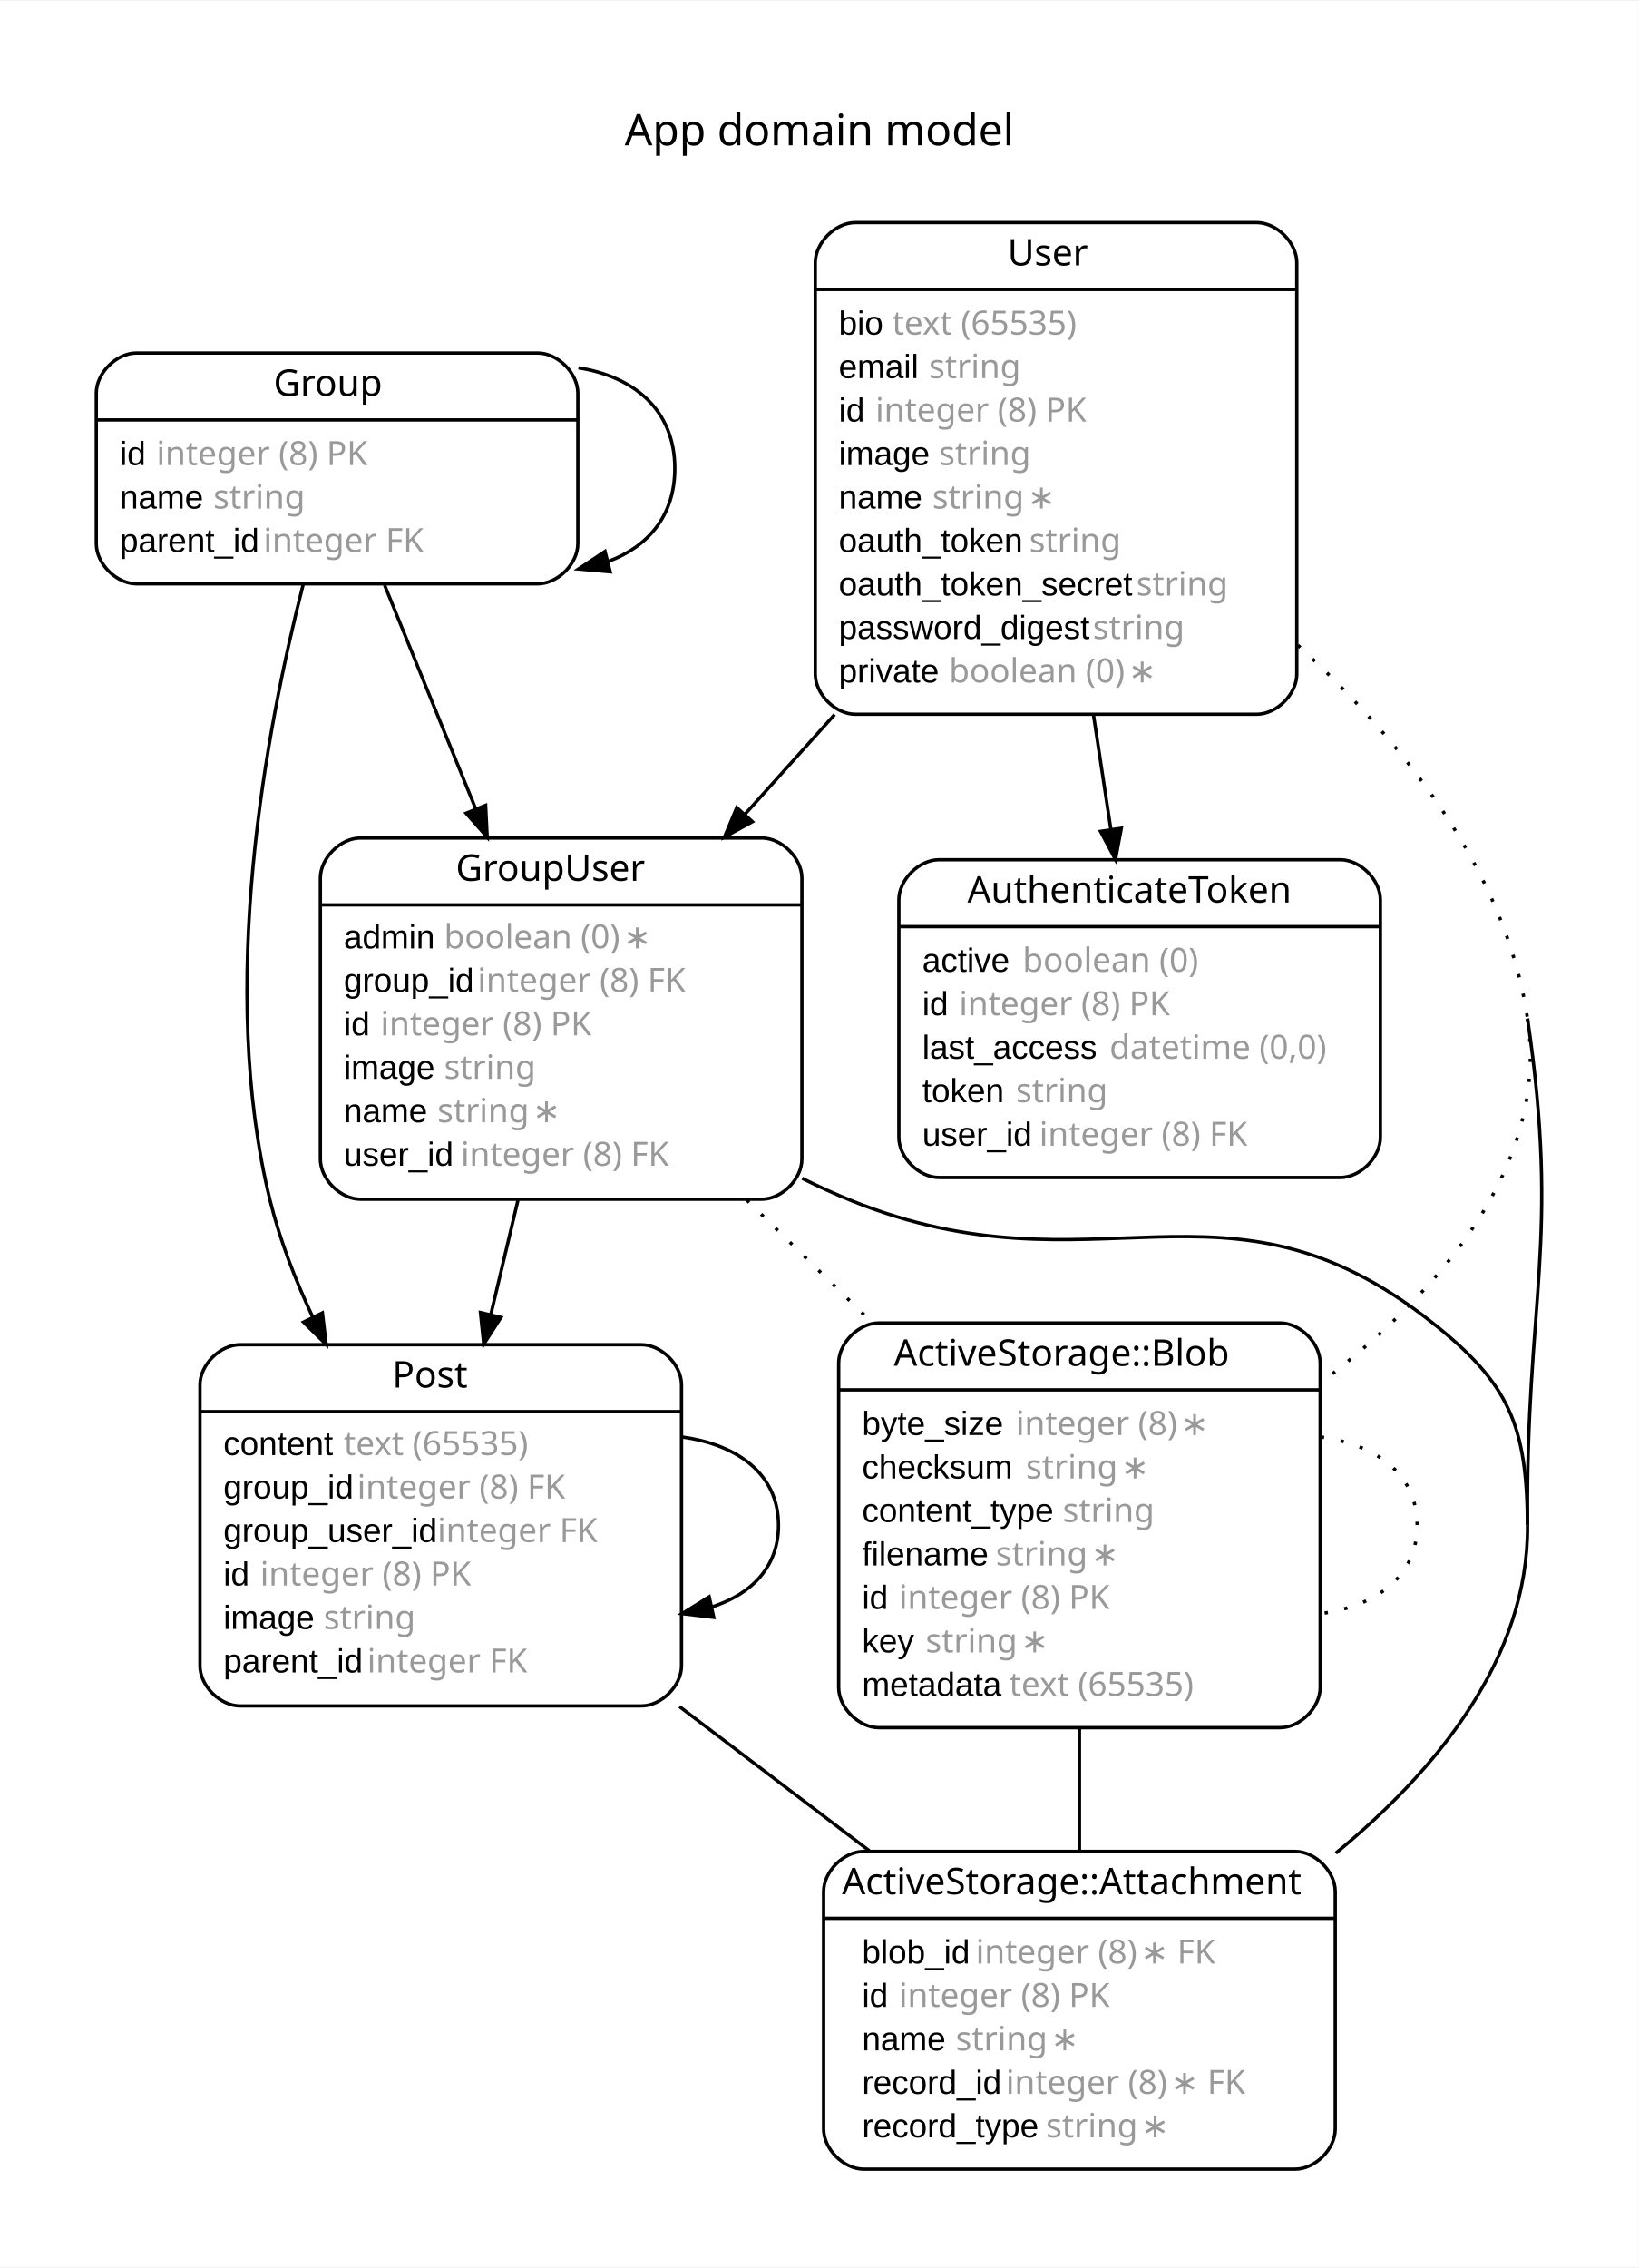
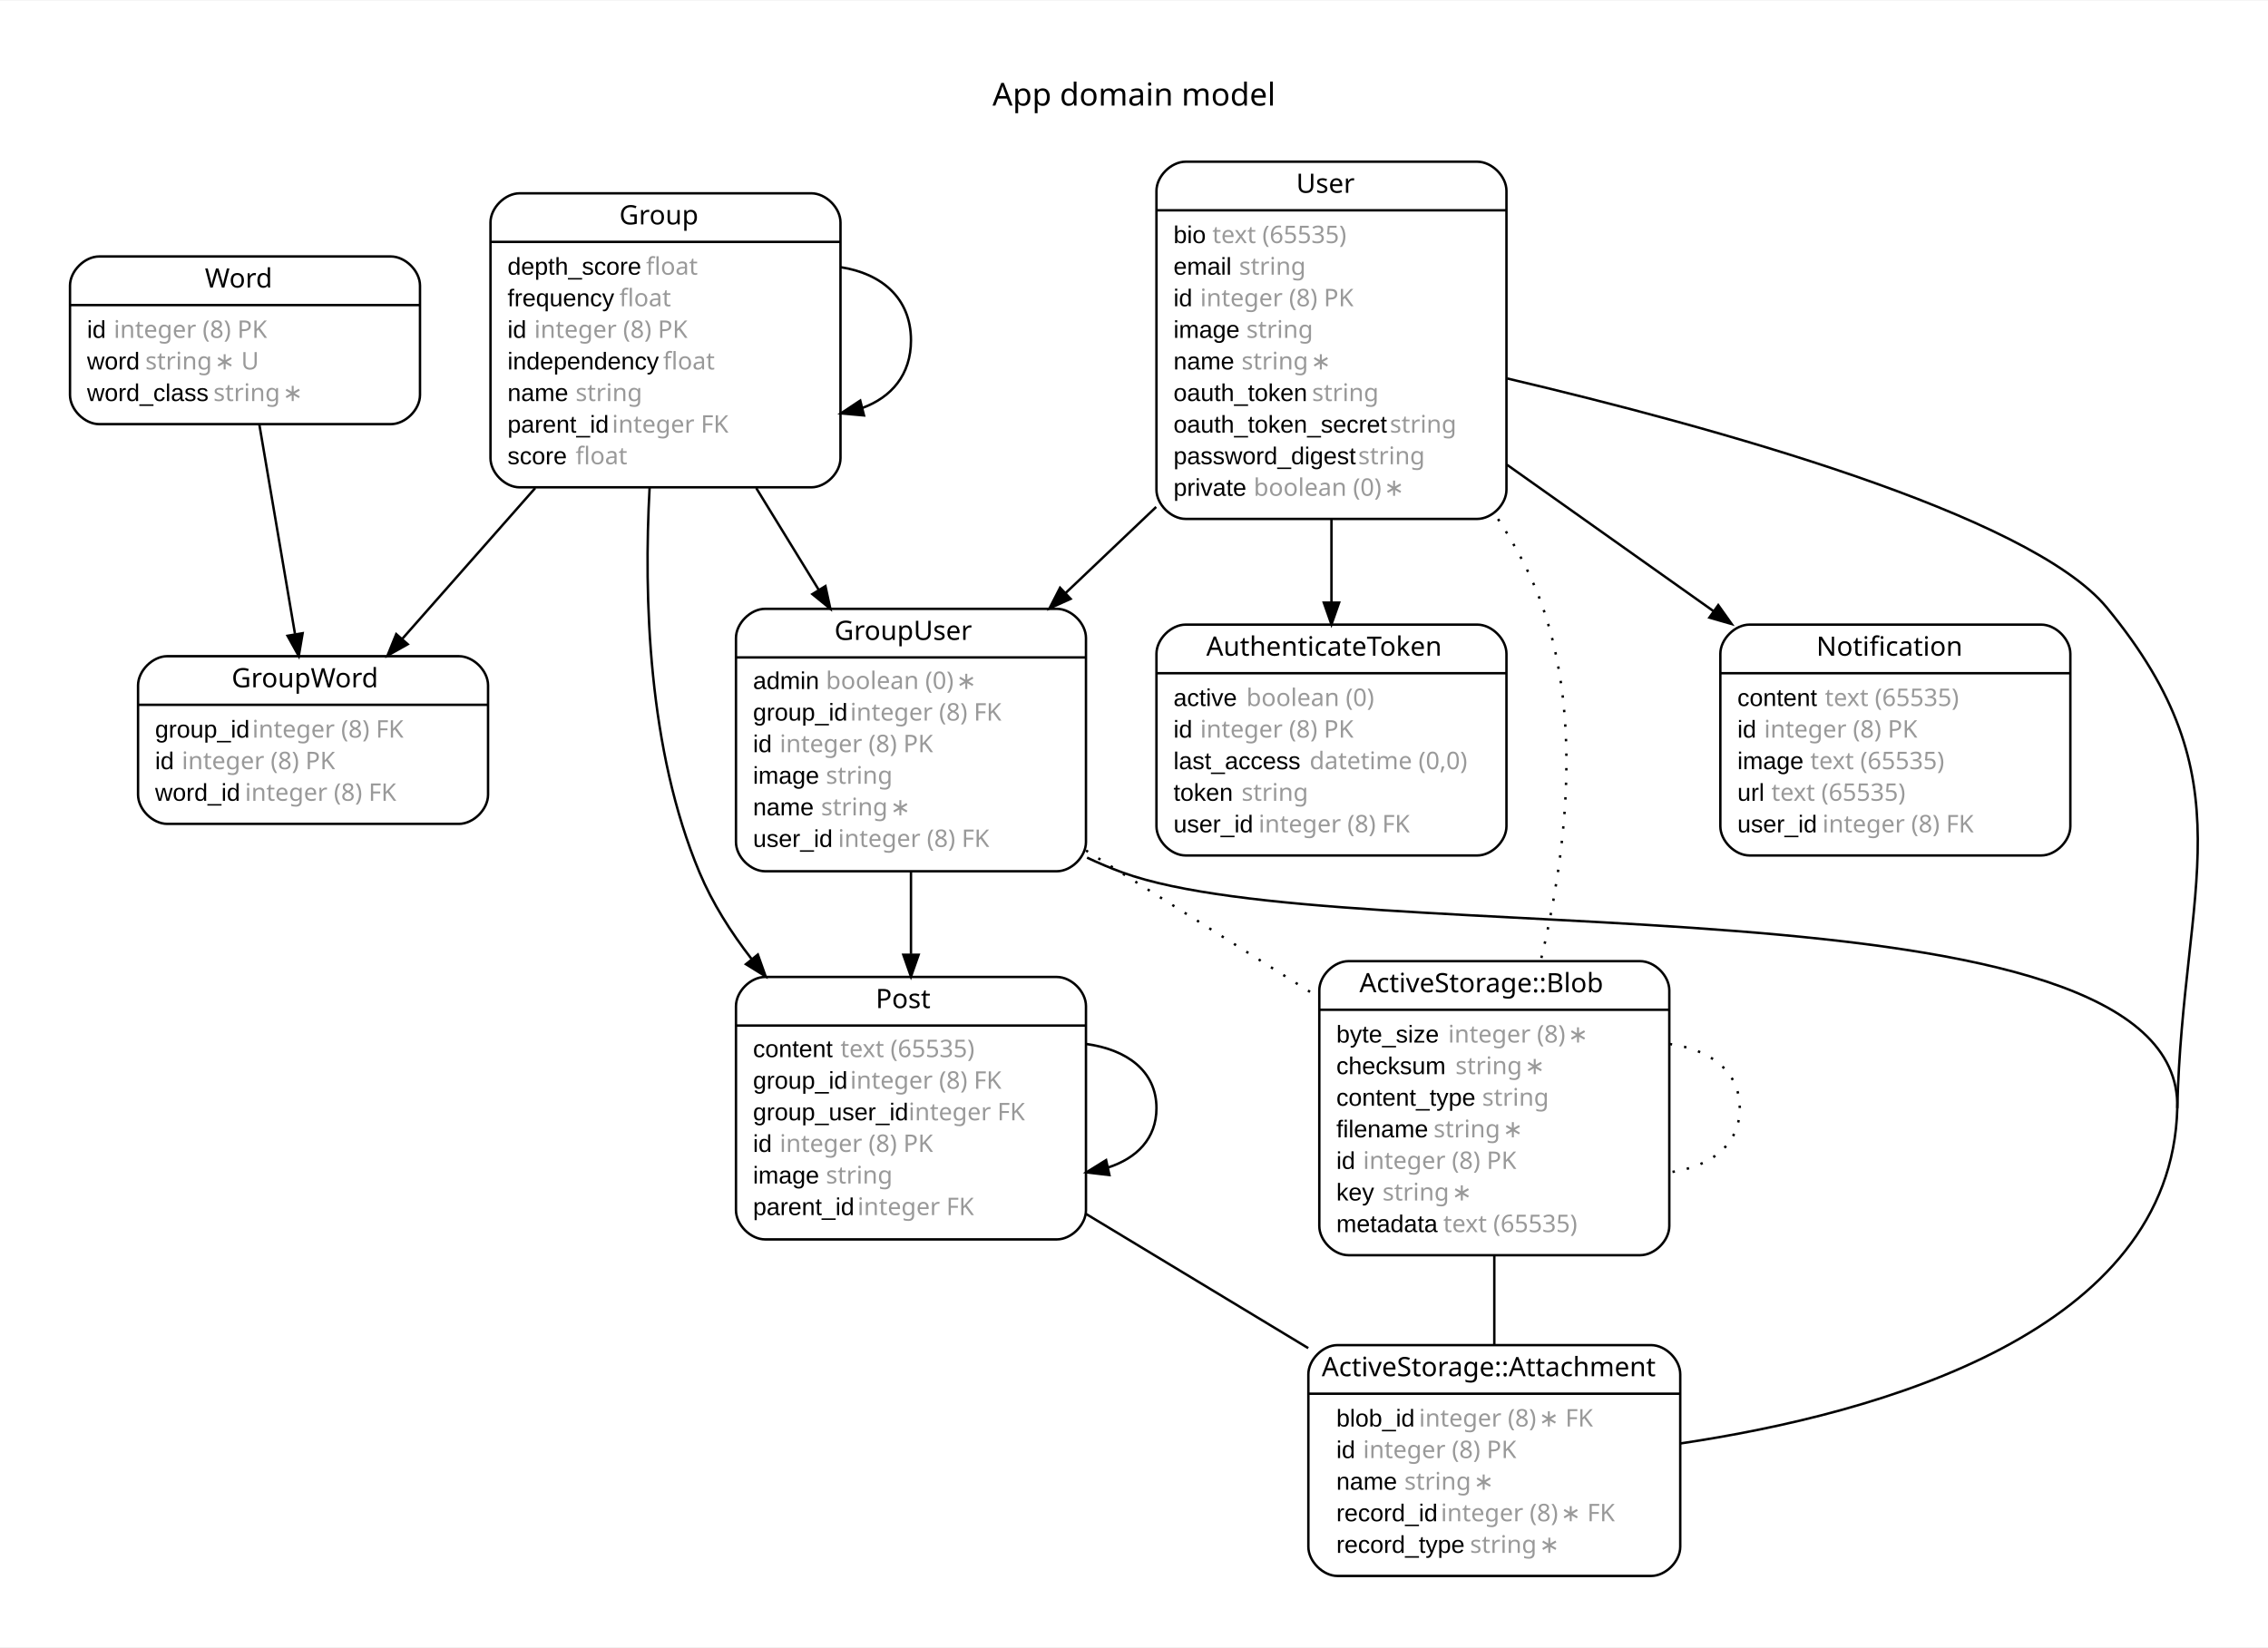
- <svg xmlns="http://www.w3.org/2000/svg" width="490pt" height="678pt" viewBox="0.00 0.00 490.08 677.60">
+ <svg xmlns="http://www.w3.org/2000/svg" width="933pt" height="678pt" viewBox="0.00 0.00 933.12 677.60">
  <g id="graph0" class="graph" transform="scale(1 1) rotate(0) translate(28.8 648.8)">
-     <polygon fill="#ffffff" stroke="transparent" points="-28.8,28.8 -28.8,-648.8 461.279,-648.8 461.279,28.8 -28.8,28.8" />
-     <text text-anchor="middle" x="216.24" y="-605.6" font-family="Arial Bold" font-size="13.00" fill="#000000">App domain model</text>
+     <polygon fill="#ffffff" stroke="transparent" points="-28.8,28.8 -28.8,-648.8 904.32,-648.8 904.32,28.8 -28.8,28.8" />
+     <text text-anchor="middle" x="437.76" y="-605.6" font-family="Arial Bold" font-size="13.00" fill="#000000">App domain model</text>
    <g id="node1" class="node">
-       <path fill="none" stroke="#000000" d="M229.5,-.5C229.5,-.5 358.5,-.5 358.5,-.5 364.5,-.5 370.5,-6.5 370.5,-12.5 370.5,-12.5 370.5,-83.5 370.5,-83.5 370.5,-89.5 364.5,-95.5 358.5,-95.5 358.5,-95.5 229.5,-95.5 229.5,-95.5 223.5,-95.5 217.5,-89.5 217.5,-83.5 217.5,-83.5 217.5,-12.5 217.5,-12.5 217.5,-6.5 223.5,-.5 229.5,-.5" />
-       <text text-anchor="start" x="223" y="-82.7" font-family="Arial Bold" font-size="11.00" fill="#000000">ActiveStorage::Attachment</text>
-       <polyline fill="none" stroke="#000000" points="217.5,-75.5 370.5,-75.5 " />
-       <text text-anchor="start" x="229" y="-62" font-family="Arial" font-size="10.00" fill="#000000">blob_id </text>
-       <text text-anchor="start" x="263" y="-62" font-family="Arial Italic" font-size="10.00" fill="#999999">integer (8) ∗ FK</text>
-       <text text-anchor="start" x="229" y="-49" font-family="Arial" font-size="10.00" fill="#000000">id </text>
-       <text text-anchor="start" x="240" y="-49" font-family="Arial Italic" font-size="10.00" fill="#999999">integer (8) PK</text>
-       <text text-anchor="start" x="229" y="-36" font-family="Arial" font-size="10.00" fill="#000000">name </text>
-       <text text-anchor="start" x="257" y="-36" font-family="Arial Italic" font-size="10.00" fill="#999999">string ∗</text>
-       <text text-anchor="start" x="229" y="-23" font-family="Arial" font-size="10.00" fill="#000000">record_id </text>
-       <text text-anchor="start" x="272" y="-23" font-family="Arial Italic" font-size="10.00" fill="#999999">integer (8) ∗ FK</text>
-       <text text-anchor="start" x="229" y="-10" font-family="Arial" font-size="10.00" fill="#000000">record_type </text>
-       <text text-anchor="start" x="284" y="-10" font-family="Arial Italic" font-size="10.00" fill="#999999">string ∗</text>
+       <path fill="none" stroke="#000000" d="M521.5,-.5C521.5,-.5 650.5,-.5 650.5,-.5 656.5,-.5 662.5,-6.5 662.5,-12.5 662.5,-12.5 662.5,-83.5 662.5,-83.5 662.5,-89.5 656.5,-95.5 650.5,-95.5 650.5,-95.5 521.5,-95.5 521.5,-95.5 515.5,-95.5 509.5,-89.5 509.5,-83.5 509.5,-83.5 509.5,-12.5 509.5,-12.5 509.5,-6.5 515.5,-.5 521.5,-.5" />
+       <text text-anchor="start" x="515" y="-82.7" font-family="Arial Bold" font-size="11.00" fill="#000000">ActiveStorage::Attachment</text>
+       <polyline fill="none" stroke="#000000" points="509.5,-75.5 662.5,-75.5 " />
+       <text text-anchor="start" x="521" y="-62" font-family="Arial" font-size="10.00" fill="#000000">blob_id </text>
+       <text text-anchor="start" x="555" y="-62" font-family="Arial Italic" font-size="10.00" fill="#999999">integer (8) ∗ FK</text>
+       <text text-anchor="start" x="521" y="-49" font-family="Arial" font-size="10.00" fill="#000000">id </text>
+       <text text-anchor="start" x="532" y="-49" font-family="Arial Italic" font-size="10.00" fill="#999999">integer (8) PK</text>
+       <text text-anchor="start" x="521" y="-36" font-family="Arial" font-size="10.00" fill="#000000">name </text>
+       <text text-anchor="start" x="549" y="-36" font-family="Arial Italic" font-size="10.00" fill="#999999">string ∗</text>
+       <text text-anchor="start" x="521" y="-23" font-family="Arial" font-size="10.00" fill="#000000">record_id </text>
+       <text text-anchor="start" x="564" y="-23" font-family="Arial Italic" font-size="10.00" fill="#999999">integer (8) ∗ FK</text>
+       <text text-anchor="start" x="521" y="-10" font-family="Arial" font-size="10.00" fill="#000000">record_type </text>
+       <text text-anchor="start" x="576" y="-10" font-family="Arial Italic" font-size="10.00" fill="#999999">string ∗</text>
    </g>
    <g id="node2" class="node">
-       <path fill="none" stroke="#000000" d="M234,-132.5C234,-132.5 354,-132.5 354,-132.5 360,-132.5 366,-138.5 366,-144.5 366,-144.5 366,-241.5 366,-241.5 366,-247.5 360,-253.5 354,-253.5 354,-253.5 234,-253.5 234,-253.5 228,-253.5 222,-247.5 222,-241.5 222,-241.5 222,-144.5 222,-144.5 222,-138.5 228,-132.5 234,-132.5" />
-       <text text-anchor="start" x="238.5" y="-240.7" font-family="Arial Bold" font-size="11.00" fill="#000000">ActiveStorage::Blob</text>
-       <polyline fill="none" stroke="#000000" points="222,-233.5 366,-233.5 " />
-       <text text-anchor="start" x="229" y="-220" font-family="Arial" font-size="10.00" fill="#000000">byte_size </text>
-       <text text-anchor="start" x="275" y="-220" font-family="Arial Italic" font-size="10.00" fill="#999999">integer (8) ∗</text>
-       <text text-anchor="start" x="229" y="-207" font-family="Arial" font-size="10.00" fill="#000000">checksum </text>
-       <text text-anchor="start" x="278" y="-207" font-family="Arial Italic" font-size="10.00" fill="#999999">string ∗</text>
-       <text text-anchor="start" x="229" y="-194" font-family="Arial" font-size="10.00" fill="#000000">content_type </text>
-       <text text-anchor="start" x="289" y="-194" font-family="Arial Italic" font-size="10.00" fill="#999999">string</text>
-       <text text-anchor="start" x="229" y="-181" font-family="Arial" font-size="10.00" fill="#000000">filename </text>
-       <text text-anchor="start" x="269" y="-181" font-family="Arial Italic" font-size="10.00" fill="#999999">string ∗</text>
-       <text text-anchor="start" x="229" y="-168" font-family="Arial" font-size="10.00" fill="#000000">id </text>
-       <text text-anchor="start" x="240" y="-168" font-family="Arial Italic" font-size="10.00" fill="#999999">integer (8) PK</text>
-       <text text-anchor="start" x="229" y="-155" font-family="Arial" font-size="10.00" fill="#000000">key </text>
-       <text text-anchor="start" x="248" y="-155" font-family="Arial Italic" font-size="10.00" fill="#999999">string ∗</text>
-       <text text-anchor="start" x="229" y="-142" font-family="Arial" font-size="10.00" fill="#000000">metadata </text>
-       <text text-anchor="start" x="273" y="-142" font-family="Arial Italic" font-size="10.00" fill="#999999">text (65535)</text>
+       <path fill="none" stroke="#000000" d="M526,-132.5C526,-132.5 646,-132.5 646,-132.5 652,-132.5 658,-138.5 658,-144.5 658,-144.5 658,-241.5 658,-241.5 658,-247.5 652,-253.5 646,-253.5 646,-253.5 526,-253.5 526,-253.5 520,-253.5 514,-247.5 514,-241.5 514,-241.5 514,-144.5 514,-144.5 514,-138.5 520,-132.5 526,-132.5" />
+       <text text-anchor="start" x="530.5" y="-240.7" font-family="Arial Bold" font-size="11.00" fill="#000000">ActiveStorage::Blob</text>
+       <polyline fill="none" stroke="#000000" points="514,-233.5 658,-233.5 " />
+       <text text-anchor="start" x="521" y="-220" font-family="Arial" font-size="10.00" fill="#000000">byte_size </text>
+       <text text-anchor="start" x="567" y="-220" font-family="Arial Italic" font-size="10.00" fill="#999999">integer (8) ∗</text>
+       <text text-anchor="start" x="521" y="-207" font-family="Arial" font-size="10.00" fill="#000000">checksum </text>
+       <text text-anchor="start" x="570" y="-207" font-family="Arial Italic" font-size="10.00" fill="#999999">string ∗</text>
+       <text text-anchor="start" x="521" y="-194" font-family="Arial" font-size="10.00" fill="#000000">content_type </text>
+       <text text-anchor="start" x="581" y="-194" font-family="Arial Italic" font-size="10.00" fill="#999999">string</text>
+       <text text-anchor="start" x="521" y="-181" font-family="Arial" font-size="10.00" fill="#000000">filename </text>
+       <text text-anchor="start" x="561" y="-181" font-family="Arial Italic" font-size="10.00" fill="#999999">string ∗</text>
+       <text text-anchor="start" x="521" y="-168" font-family="Arial" font-size="10.00" fill="#000000">id </text>
+       <text text-anchor="start" x="532" y="-168" font-family="Arial Italic" font-size="10.00" fill="#999999">integer (8) PK</text>
+       <text text-anchor="start" x="521" y="-155" font-family="Arial" font-size="10.00" fill="#000000">key </text>
+       <text text-anchor="start" x="540" y="-155" font-family="Arial Italic" font-size="10.00" fill="#999999">string ∗</text>
+       <text text-anchor="start" x="521" y="-142" font-family="Arial" font-size="10.00" fill="#000000">metadata </text>
+       <text text-anchor="start" x="565" y="-142" font-family="Arial Italic" font-size="10.00" fill="#999999">text (65535)</text>
    </g>
    <g id="edge3" class="edge">
-       <path fill="none" stroke="#000000" d="M294,-132.347C294,-120.085 294,-107.359 294,-95.623" />
-     </g>
-     <g id="edge16" class="edge">
-       <path fill="none" stroke="#000000" stroke-dasharray="1,5" d="M366.176,-219.405C382.793,-217.13 395,-208.328 395,-193 395,-177.672 382.793,-168.87 366.176,-166.595" />
+       <path fill="none" stroke="#000000" d="M586,-132.347C586,-120.085 586,-107.359 586,-95.623" />
+     </g>
+     <g id="edge20" class="edge">
+       <path fill="none" stroke="#000000" stroke-dasharray="1,5" d="M658.176,-219.405C674.793,-217.13 687,-208.328 687,-193 687,-177.672 674.793,-168.87 658.176,-166.595" />
    </g>
    <g id="node3" class="node">
-       <path fill="none" stroke="#000000" d="M252,-297C252,-297 372,-297 372,-297 378,-297 384,-303 384,-309 384,-309 384,-380 384,-380 384,-386 378,-392 372,-392 372,-392 252,-392 252,-392 246,-392 240,-386 240,-380 240,-380 240,-309 240,-309 240,-303 246,-297 252,-297" />
-       <text text-anchor="start" x="260.5" y="-379.2" font-family="Arial Bold" font-size="11.00" fill="#000000">AuthenticateToken</text>
-       <polyline fill="none" stroke="#000000" points="240,-372 384,-372 " />
-       <text text-anchor="start" x="247" y="-358.5" font-family="Arial" font-size="10.00" fill="#000000">active </text>
-       <text text-anchor="start" x="277" y="-358.5" font-family="Arial Italic" font-size="10.00" fill="#999999">boolean (0)</text>
-       <text text-anchor="start" x="247" y="-345.5" font-family="Arial" font-size="10.00" fill="#000000">id </text>
-       <text text-anchor="start" x="258" y="-345.5" font-family="Arial Italic" font-size="10.00" fill="#999999">integer (8) PK</text>
-       <text text-anchor="start" x="247" y="-332.5" font-family="Arial" font-size="10.00" fill="#000000">last_access </text>
-       <text text-anchor="start" x="303" y="-332.5" font-family="Arial Italic" font-size="10.00" fill="#999999">datetime (0,0)</text>
-       <text text-anchor="start" x="247" y="-319.5" font-family="Arial" font-size="10.00" fill="#000000">token </text>
-       <text text-anchor="start" x="275" y="-319.5" font-family="Arial Italic" font-size="10.00" fill="#999999">string</text>
-       <text text-anchor="start" x="247" y="-306.5" font-family="Arial" font-size="10.00" fill="#000000">user_id </text>
-       <text text-anchor="start" x="282" y="-306.5" font-family="Arial Italic" font-size="10.00" fill="#999999">integer (8) FK</text>
+       <path fill="none" stroke="#000000" d="M459,-297C459,-297 579,-297 579,-297 585,-297 591,-303 591,-309 591,-309 591,-380 591,-380 591,-386 585,-392 579,-392 579,-392 459,-392 459,-392 453,-392 447,-386 447,-380 447,-380 447,-309 447,-309 447,-303 453,-297 459,-297" />
+       <text text-anchor="start" x="467.5" y="-379.2" font-family="Arial Bold" font-size="11.00" fill="#000000">AuthenticateToken</text>
+       <polyline fill="none" stroke="#000000" points="447,-372 591,-372 " />
+       <text text-anchor="start" x="454" y="-358.5" font-family="Arial" font-size="10.00" fill="#000000">active </text>
+       <text text-anchor="start" x="484" y="-358.5" font-family="Arial Italic" font-size="10.00" fill="#999999">boolean (0)</text>
+       <text text-anchor="start" x="454" y="-345.5" font-family="Arial" font-size="10.00" fill="#000000">id </text>
+       <text text-anchor="start" x="465" y="-345.5" font-family="Arial Italic" font-size="10.00" fill="#999999">integer (8) PK</text>
+       <text text-anchor="start" x="454" y="-332.5" font-family="Arial" font-size="10.00" fill="#000000">last_access </text>
+       <text text-anchor="start" x="510" y="-332.5" font-family="Arial Italic" font-size="10.00" fill="#999999">datetime (0,0)</text>
+       <text text-anchor="start" x="454" y="-319.5" font-family="Arial" font-size="10.00" fill="#000000">token </text>
+       <text text-anchor="start" x="482" y="-319.5" font-family="Arial Italic" font-size="10.00" fill="#999999">string</text>
+       <text text-anchor="start" x="454" y="-306.5" font-family="Arial" font-size="10.00" fill="#000000">user_id </text>
+       <text text-anchor="start" x="489" y="-306.5" font-family="Arial Italic" font-size="10.00" fill="#999999">integer (8) FK</text>
    </g>
    <g id="node4" class="node">
+       <path fill="none" stroke="#000000" d="M185,-448.5C185,-448.5 305,-448.5 305,-448.5 311,-448.5 317,-454.5 317,-460.5 317,-460.5 317,-557.5 317,-557.5 317,-563.5 311,-569.5 305,-569.5 305,-569.5 185,-569.5 185,-569.5 179,-569.5 173,-563.5 173,-557.5 173,-557.5 173,-460.5 173,-460.5 173,-454.5 179,-448.5 185,-448.5" />
+       <text text-anchor="start" x="226" y="-556.7" font-family="Arial Bold" font-size="11.00" fill="#000000">Group</text>
+       <polyline fill="none" stroke="#000000" points="173,-549.5 317,-549.5 " />
+       <text text-anchor="start" x="180" y="-536" font-family="Arial" font-size="10.00" fill="#000000">depth_score </text>
+       <text text-anchor="start" x="237" y="-536" font-family="Arial Italic" font-size="10.00" fill="#999999">float</text>
+       <text text-anchor="start" x="180" y="-523" font-family="Arial" font-size="10.00" fill="#000000">frequency </text>
+       <text text-anchor="start" x="226" y="-523" font-family="Arial Italic" font-size="10.00" fill="#999999">float</text>
+       <text text-anchor="start" x="180" y="-510" font-family="Arial" font-size="10.00" fill="#000000">id </text>
+       <text text-anchor="start" x="191" y="-510" font-family="Arial Italic" font-size="10.00" fill="#999999">integer (8) PK</text>
+       <text text-anchor="start" x="180" y="-497" font-family="Arial" font-size="10.00" fill="#000000">independency </text>
+       <text text-anchor="start" x="244" y="-497" font-family="Arial Italic" font-size="10.00" fill="#999999">float</text>
+       <text text-anchor="start" x="180" y="-484" font-family="Arial" font-size="10.00" fill="#000000">name </text>
+       <text text-anchor="start" x="208" y="-484" font-family="Arial Italic" font-size="10.00" fill="#999999">string</text>
+       <text text-anchor="start" x="180" y="-471" font-family="Arial" font-size="10.00" fill="#000000">parent_id </text>
+       <text text-anchor="start" x="223" y="-471" font-family="Arial Italic" font-size="10.00" fill="#999999">integer FK</text>
+       <text text-anchor="start" x="180" y="-458" font-family="Arial" font-size="10.00" fill="#000000">score </text>
+       <text text-anchor="start" x="208" y="-458" font-family="Arial Italic" font-size="10.00" fill="#999999">float</text>
+     </g>
+     <g id="edge9" class="edge">
+       <path fill="none" stroke="#000000" d="M317.176,-539.072C333.793,-536.481 346,-526.457 346,-509 346,-494.816 337.942,-485.539 326.006,-481.169" />
+       <polygon fill="#000000" stroke="#000000" points="326.674,-478.089 317.176,-478.928 325.124,-484.195 326.674,-478.089" />
+     </g>
+     <g id="node5" class="node">
+       <path fill="none" stroke="#000000" d="M286,-290.5C286,-290.5 406,-290.5 406,-290.5 412,-290.5 418,-296.5 418,-302.5 418,-302.5 418,-386.5 418,-386.5 418,-392.5 412,-398.5 406,-398.5 406,-398.5 286,-398.5 286,-398.5 280,-398.5 274,-392.5 274,-386.5 274,-386.5 274,-302.5 274,-302.5 274,-296.5 280,-290.5 286,-290.5" />
+       <text text-anchor="start" x="314.5" y="-385.7" font-family="Arial Bold" font-size="11.00" fill="#000000">GroupUser</text>
+       <polyline fill="none" stroke="#000000" points="274,-378.5 418,-378.5 " />
+       <text text-anchor="start" x="281" y="-365.5" font-family="Arial" font-size="10.00" fill="#000000">admin </text>
+       <text text-anchor="start" x="311" y="-365.5" font-family="Arial Italic" font-size="10.00" fill="#999999">boolean (0) ∗</text>
+       <text text-anchor="start" x="281" y="-352.5" font-family="Arial" font-size="10.00" fill="#000000">group_id </text>
+       <text text-anchor="start" x="321" y="-352.5" font-family="Arial Italic" font-size="10.00" fill="#999999">integer (8) FK</text>
+       <text text-anchor="start" x="281" y="-339.5" font-family="Arial" font-size="10.00" fill="#000000">id </text>
+       <text text-anchor="start" x="292" y="-339.5" font-family="Arial Italic" font-size="10.00" fill="#999999">integer (8) PK</text>
+       <text text-anchor="start" x="281" y="-326.5" font-family="Arial" font-size="10.00" fill="#000000">image </text>
+       <text text-anchor="start" x="311" y="-326.5" font-family="Arial Italic" font-size="10.00" fill="#999999">string</text>
+       <text text-anchor="start" x="281" y="-313.5" font-family="Arial" font-size="10.00" fill="#000000">name </text>
+       <text text-anchor="start" x="309" y="-313.5" font-family="Arial Italic" font-size="10.00" fill="#999999">string ∗</text>
+       <text text-anchor="start" x="281" y="-300.5" font-family="Arial" font-size="10.00" fill="#000000">user_id </text>
+       <text text-anchor="start" x="316" y="-300.5" font-family="Arial Italic" font-size="10.00" fill="#999999">integer (8) FK</text>
+     </g>
+     <g id="edge1" class="edge">
+       <path fill="none" stroke="#000000" d="M282.322,-448.214C290.683,-434.595 299.563,-420.133 307.953,-406.467" />
+       <polygon fill="#000000" stroke="#000000" points="310.805,-407.843 312.829,-398.525 305.436,-404.547 310.805,-407.843" />
+     </g>
+     <g id="node6" class="node">
+       <path fill="none" stroke="#000000" d="M40,-310C40,-310 160,-310 160,-310 166,-310 172,-316 172,-322 172,-322 172,-367 172,-367 172,-373 166,-379 160,-379 160,-379 40,-379 40,-379 34,-379 28,-373 28,-367 28,-367 28,-322 28,-322 28,-316 34,-310 40,-310" />
+       <text text-anchor="start" x="66.5" y="-366.2" font-family="Arial Bold" font-size="11.00" fill="#000000">GroupWord</text>
+       <polyline fill="none" stroke="#000000" points="28,-359 172,-359 " />
+       <text text-anchor="start" x="35" y="-345.5" font-family="Arial" font-size="10.00" fill="#000000">group_id </text>
+       <text text-anchor="start" x="75" y="-345.5" font-family="Arial Italic" font-size="10.00" fill="#999999">integer (8) FK</text>
+       <text text-anchor="start" x="35" y="-332.5" font-family="Arial" font-size="10.00" fill="#000000">id </text>
+       <text text-anchor="start" x="46" y="-332.5" font-family="Arial Italic" font-size="10.00" fill="#999999">integer (8) PK</text>
+       <text text-anchor="start" x="35" y="-319.5" font-family="Arial" font-size="10.00" fill="#000000">word_id </text>
+       <text text-anchor="start" x="72" y="-319.5" font-family="Arial Italic" font-size="10.00" fill="#999999">integer (8) FK</text>
+     </g>
+     <g id="edge11" class="edge">
+       <path fill="none" stroke="#000000" d="M191.419,-448.214C173.169,-427.509 153.2,-404.854 136.593,-386.014" />
+       <polygon fill="#000000" stroke="#000000" points="138.95,-383.925 130.636,-379.256 134.224,-388.09 138.95,-383.925" />
+     </g>
+     <g id="node8" class="node">
+       <path fill="none" stroke="#000000" d="M286,-139C286,-139 406,-139 406,-139 412,-139 418,-145 418,-151 418,-151 418,-235 418,-235 418,-241 412,-247 406,-247 406,-247 286,-247 286,-247 280,-247 274,-241 274,-235 274,-235 274,-151 274,-151 274,-145 280,-139 286,-139" />
+       <text text-anchor="start" x="331.5" y="-234.2" font-family="Arial Bold" font-size="11.00" fill="#000000">Post</text>
+       <polyline fill="none" stroke="#000000" points="274,-227 418,-227 " />
+       <text text-anchor="start" x="281" y="-214" font-family="Arial" font-size="10.00" fill="#000000">content </text>
+       <text text-anchor="start" x="317" y="-214" font-family="Arial Italic" font-size="10.00" fill="#999999">text (65535)</text>
+       <text text-anchor="start" x="281" y="-201" font-family="Arial" font-size="10.00" fill="#000000">group_id </text>
+       <text text-anchor="start" x="321" y="-201" font-family="Arial Italic" font-size="10.00" fill="#999999">integer (8) FK</text>
+       <text text-anchor="start" x="281" y="-188" font-family="Arial" font-size="10.00" fill="#000000">group_user_id </text>
+       <text text-anchor="start" x="345" y="-188" font-family="Arial Italic" font-size="10.00" fill="#999999">integer FK</text>
+       <text text-anchor="start" x="281" y="-175" font-family="Arial" font-size="10.00" fill="#000000">id </text>
+       <text text-anchor="start" x="292" y="-175" font-family="Arial Italic" font-size="10.00" fill="#999999">integer (8) PK</text>
+       <text text-anchor="start" x="281" y="-162" font-family="Arial" font-size="10.00" fill="#000000">image </text>
+       <text text-anchor="start" x="311" y="-162" font-family="Arial Italic" font-size="10.00" fill="#999999">string</text>
+       <text text-anchor="start" x="281" y="-149" font-family="Arial" font-size="10.00" fill="#000000">parent_id </text>
+       <text text-anchor="start" x="324" y="-149" font-family="Arial Italic" font-size="10.00" fill="#999999">integer FK</text>
+     </g>
+     <g id="edge13" class="edge">
+       <path fill="none" stroke="#000000" d="M238.474,-448.497C236.001,-403.118 237.837,-340.409 259,-290 264.28,-277.424 271.898,-265.391 280.461,-254.344" />
+       <polygon fill="#000000" stroke="#000000" points="283.003,-256.21 286.209,-247.23 278.103,-252.25 283.003,-256.21" />
+     </g>
+     <g id="node9" class="node">
+       <path fill="none" stroke="#000000" d="M459,-435.5C459,-435.5 579,-435.5 579,-435.5 585,-435.5 591,-441.5 591,-447.5 591,-447.5 591,-570.5 591,-570.5 591,-576.5 585,-582.5 579,-582.5 579,-582.5 459,-582.5 459,-582.5 453,-582.5 447,-576.5 447,-570.5 447,-570.5 447,-447.5 447,-447.5 447,-441.5 453,-435.5 459,-435.5" />
+       <text text-anchor="start" x="504.5" y="-569.7" font-family="Arial Bold" font-size="11.00" fill="#000000">User</text>
+       <polyline fill="none" stroke="#000000" points="447,-562.5 591,-562.5 " />
+       <text text-anchor="start" x="454" y="-549" font-family="Arial" font-size="10.00" fill="#000000">bio </text>
+       <text text-anchor="start" x="470" y="-549" font-family="Arial Italic" font-size="10.00" fill="#999999">text (65535)</text>
+       <text text-anchor="start" x="454" y="-536" font-family="Arial" font-size="10.00" fill="#000000">email </text>
+       <text text-anchor="start" x="481" y="-536" font-family="Arial Italic" font-size="10.00" fill="#999999">string</text>
+       <text text-anchor="start" x="454" y="-523" font-family="Arial" font-size="10.00" fill="#000000">id </text>
+       <text text-anchor="start" x="465" y="-523" font-family="Arial Italic" font-size="10.00" fill="#999999">integer (8) PK</text>
+       <text text-anchor="start" x="454" y="-510" font-family="Arial" font-size="10.00" fill="#000000">image </text>
+       <text text-anchor="start" x="484" y="-510" font-family="Arial Italic" font-size="10.00" fill="#999999">string</text>
+       <text text-anchor="start" x="454" y="-497" font-family="Arial" font-size="10.00" fill="#000000">name </text>
+       <text text-anchor="start" x="482" y="-497" font-family="Arial Italic" font-size="10.00" fill="#999999">string ∗</text>
+       <text text-anchor="start" x="454" y="-484" font-family="Arial" font-size="10.00" fill="#000000">oauth_token </text>
+       <text text-anchor="start" x="511" y="-484" font-family="Arial Italic" font-size="10.00" fill="#999999">string</text>
+       <text text-anchor="start" x="454" y="-471" font-family="Arial" font-size="10.00" fill="#000000">oauth_token_secret </text>
+       <text text-anchor="start" x="543" y="-471" font-family="Arial Italic" font-size="10.00" fill="#999999">string</text>
+       <text text-anchor="start" x="454" y="-458" font-family="Arial" font-size="10.00" fill="#000000">password_digest </text>
+       <text text-anchor="start" x="530" y="-458" font-family="Arial Italic" font-size="10.00" fill="#999999">string</text>
+       <text text-anchor="start" x="454" y="-445" font-family="Arial" font-size="10.00" fill="#000000">private </text>
+       <text text-anchor="start" x="487" y="-445" font-family="Arial Italic" font-size="10.00" fill="#999999">boolean (0) ∗</text>
+     </g>
+     <g id="node10" class="node">
      <path fill="none" stroke="#000000" d="M12,-474.5C12,-474.5 132,-474.5 132,-474.5 138,-474.5 144,-480.5 144,-486.5 144,-486.5 144,-531.5 144,-531.5 144,-537.5 138,-543.5 132,-543.5 132,-543.5 12,-543.5 12,-543.5 6,-543.5 0,-537.5 0,-531.5 0,-531.5 0,-486.5 0,-486.5 0,-480.5 6,-474.5 12,-474.5" />
-       <text text-anchor="start" x="53" y="-530.7" font-family="Arial Bold" font-size="11.00" fill="#000000">Group</text>
+       <text text-anchor="start" x="55.5" y="-530.7" font-family="Arial Bold" font-size="11.00" fill="#000000">Word</text>
      <polyline fill="none" stroke="#000000" points="0,-523.5 144,-523.5 " />
      <text text-anchor="start" x="7" y="-510" font-family="Arial" font-size="10.00" fill="#000000">id </text>
      <text text-anchor="start" x="18" y="-510" font-family="Arial Italic" font-size="10.00" fill="#999999">integer (8) PK</text>
-       <text text-anchor="start" x="7" y="-497" font-family="Arial" font-size="10.00" fill="#000000">name </text>
-       <text text-anchor="start" x="35" y="-497" font-family="Arial Italic" font-size="10.00" fill="#999999">string</text>
-       <text text-anchor="start" x="7" y="-484" font-family="Arial" font-size="10.00" fill="#000000">parent_id </text>
-       <text text-anchor="start" x="50" y="-484" font-family="Arial Italic" font-size="10.00" fill="#999999">integer FK</text>
-     </g>
-     <g id="edge9" class="edge">
-       <path fill="none" stroke="#000000" d="M144.176,-539.072C160.793,-536.481 173,-526.457 173,-509 173,-494.816 164.942,-485.539 153.006,-481.169" />
-       <polygon fill="#000000" stroke="#000000" points="153.674,-478.089 144.176,-478.928 152.124,-484.195 153.674,-478.089" />
-     </g>
-     <g id="node5" class="node">
-       <path fill="none" stroke="#000000" d="M79,-290.5C79,-290.5 199,-290.5 199,-290.5 205,-290.5 211,-296.5 211,-302.5 211,-302.5 211,-386.5 211,-386.5 211,-392.5 205,-398.5 199,-398.5 199,-398.5 79,-398.5 79,-398.5 73,-398.5 67,-392.5 67,-386.5 67,-386.5 67,-302.5 67,-302.5 67,-296.5 73,-290.5 79,-290.5" />
-       <text text-anchor="start" x="107.5" y="-385.7" font-family="Arial Bold" font-size="11.00" fill="#000000">GroupUser</text>
-       <polyline fill="none" stroke="#000000" points="67,-378.5 211,-378.5 " />
-       <text text-anchor="start" x="74" y="-365.5" font-family="Arial" font-size="10.00" fill="#000000">admin </text>
-       <text text-anchor="start" x="104" y="-365.5" font-family="Arial Italic" font-size="10.00" fill="#999999">boolean (0) ∗</text>
-       <text text-anchor="start" x="74" y="-352.5" font-family="Arial" font-size="10.00" fill="#000000">group_id </text>
-       <text text-anchor="start" x="114" y="-352.5" font-family="Arial Italic" font-size="10.00" fill="#999999">integer (8) FK</text>
-       <text text-anchor="start" x="74" y="-339.5" font-family="Arial" font-size="10.00" fill="#000000">id </text>
-       <text text-anchor="start" x="85" y="-339.5" font-family="Arial Italic" font-size="10.00" fill="#999999">integer (8) PK</text>
-       <text text-anchor="start" x="74" y="-326.5" font-family="Arial" font-size="10.00" fill="#000000">image </text>
-       <text text-anchor="start" x="104" y="-326.5" font-family="Arial Italic" font-size="10.00" fill="#999999">string</text>
-       <text text-anchor="start" x="74" y="-313.5" font-family="Arial" font-size="10.00" fill="#000000">name </text>
-       <text text-anchor="start" x="102" y="-313.5" font-family="Arial Italic" font-size="10.00" fill="#999999">string ∗</text>
-       <text text-anchor="start" x="74" y="-300.5" font-family="Arial" font-size="10.00" fill="#000000">user_id </text>
-       <text text-anchor="start" x="109" y="-300.5" font-family="Arial Italic" font-size="10.00" fill="#999999">integer (8) FK</text>
-     </g>
-     <g id="edge1" class="edge">
-       <path fill="none" stroke="#000000" d="M86.209,-474.114C94.111,-454.712 104.186,-429.977 113.411,-407.326" />
-       <polygon fill="#000000" stroke="#000000" points="116.422,-408.286 116.899,-398.762 110.587,-405.909 116.422,-408.286" />
-     </g>
-     <g id="node6" class="node">
-       <path fill="none" stroke="#000000" d="M43,-139C43,-139 163,-139 163,-139 169,-139 175,-145 175,-151 175,-151 175,-235 175,-235 175,-241 169,-247 163,-247 163,-247 43,-247 43,-247 37,-247 31,-241 31,-235 31,-235 31,-151 31,-151 31,-145 37,-139 43,-139" />
-       <text text-anchor="start" x="88.5" y="-234.2" font-family="Arial Bold" font-size="11.00" fill="#000000">Post</text>
-       <polyline fill="none" stroke="#000000" points="31,-227 175,-227 " />
-       <text text-anchor="start" x="38" y="-214" font-family="Arial" font-size="10.00" fill="#000000">content </text>
-       <text text-anchor="start" x="74" y="-214" font-family="Arial Italic" font-size="10.00" fill="#999999">text (65535)</text>
-       <text text-anchor="start" x="38" y="-201" font-family="Arial" font-size="10.00" fill="#000000">group_id </text>
-       <text text-anchor="start" x="78" y="-201" font-family="Arial Italic" font-size="10.00" fill="#999999">integer (8) FK</text>
-       <text text-anchor="start" x="38" y="-188" font-family="Arial" font-size="10.00" fill="#000000">group_user_id </text>
-       <text text-anchor="start" x="102" y="-188" font-family="Arial Italic" font-size="10.00" fill="#999999">integer FK</text>
-       <text text-anchor="start" x="38" y="-175" font-family="Arial" font-size="10.00" fill="#000000">id </text>
-       <text text-anchor="start" x="49" y="-175" font-family="Arial Italic" font-size="10.00" fill="#999999">integer (8) PK</text>
-       <text text-anchor="start" x="38" y="-162" font-family="Arial" font-size="10.00" fill="#000000">image </text>
-       <text text-anchor="start" x="68" y="-162" font-family="Arial Italic" font-size="10.00" fill="#999999">string</text>
-       <text text-anchor="start" x="38" y="-149" font-family="Arial" font-size="10.00" fill="#000000">parent_id </text>
-       <text text-anchor="start" x="81" y="-149" font-family="Arial Italic" font-size="10.00" fill="#999999">integer FK</text>
-     </g>
-     <g id="edge11" class="edge">
-       <path fill="none" stroke="#000000" d="M61.87,-474.329C50.7,-430.699 36.261,-353.754 52,-290 54.871,-278.372 59.413,-266.596 64.633,-255.45" />
-       <polygon fill="#000000" stroke="#000000" points="67.611,-256.53 68.739,-247.062 61.953,-253.76 67.611,-256.53" />
+       <text text-anchor="start" x="7" y="-497" font-family="Arial" font-size="10.00" fill="#000000">word </text>
+       <text text-anchor="start" x="31" y="-497" font-family="Arial Italic" font-size="10.00" fill="#999999">string ∗ U</text>
+       <text text-anchor="start" x="7" y="-484" font-family="Arial" font-size="10.00" fill="#000000">word_class </text>
+       <text text-anchor="start" x="59" y="-484" font-family="Arial Italic" font-size="10.00" fill="#999999">string ∗</text>
+     </g>
+     <g id="edge4" class="edge">
+       <path fill="none" stroke="#000000" d="M418.447,-296.11C423.27,-293.835 428.143,-291.768 433,-290 525.862,-256.194 869.489,-291.793 867,-193" />
+       <path fill="none" stroke="#000000" d="M867,-193C864.684,-101.077 745.101,-67.369 662.698,-55.048" />
+     </g>
+     <g id="edge7" class="edge">
+       <path fill="none" stroke="#000000" stroke-dasharray="1,5" d="M418.008,-299.045C448.246,-279.957 483.352,-257.797 513.629,-238.685" />
+     </g>
+     <g id="edge8" class="edge">
+       <path fill="none" stroke="#000000" d="M346,-290.233C346,-279.288 346,-267.691 346,-256.464" />
+       <polygon fill="#000000" stroke="#000000" points="349.15,-256.143 346,-247.143 342.85,-256.143 349.15,-256.143" />
    </g>
    <g id="node7" class="node">
-       <path fill="none" stroke="#000000" d="M227,-435.5C227,-435.5 347,-435.5 347,-435.5 353,-435.5 359,-441.5 359,-447.5 359,-447.5 359,-570.5 359,-570.5 359,-576.5 353,-582.5 347,-582.5 347,-582.5 227,-582.5 227,-582.5 221,-582.5 215,-576.5 215,-570.5 215,-570.5 215,-447.5 215,-447.5 215,-441.5 221,-435.5 227,-435.5" />
-       <text text-anchor="start" x="272.5" y="-569.7" font-family="Arial Bold" font-size="11.00" fill="#000000">User</text>
-       <polyline fill="none" stroke="#000000" points="215,-562.5 359,-562.5 " />
-       <text text-anchor="start" x="222" y="-549" font-family="Arial" font-size="10.00" fill="#000000">bio </text>
-       <text text-anchor="start" x="238" y="-549" font-family="Arial Italic" font-size="10.00" fill="#999999">text (65535)</text>
-       <text text-anchor="start" x="222" y="-536" font-family="Arial" font-size="10.00" fill="#000000">email </text>
-       <text text-anchor="start" x="249" y="-536" font-family="Arial Italic" font-size="10.00" fill="#999999">string</text>
-       <text text-anchor="start" x="222" y="-523" font-family="Arial" font-size="10.00" fill="#000000">id </text>
-       <text text-anchor="start" x="233" y="-523" font-family="Arial Italic" font-size="10.00" fill="#999999">integer (8) PK</text>
-       <text text-anchor="start" x="222" y="-510" font-family="Arial" font-size="10.00" fill="#000000">image </text>
-       <text text-anchor="start" x="252" y="-510" font-family="Arial Italic" font-size="10.00" fill="#999999">string</text>
-       <text text-anchor="start" x="222" y="-497" font-family="Arial" font-size="10.00" fill="#000000">name </text>
-       <text text-anchor="start" x="250" y="-497" font-family="Arial Italic" font-size="10.00" fill="#999999">string ∗</text>
-       <text text-anchor="start" x="222" y="-484" font-family="Arial" font-size="10.00" fill="#000000">oauth_token </text>
-       <text text-anchor="start" x="279" y="-484" font-family="Arial Italic" font-size="10.00" fill="#999999">string</text>
-       <text text-anchor="start" x="222" y="-471" font-family="Arial" font-size="10.00" fill="#000000">oauth_token_secret </text>
-       <text text-anchor="start" x="311" y="-471" font-family="Arial Italic" font-size="10.00" fill="#999999">string</text>
-       <text text-anchor="start" x="222" y="-458" font-family="Arial" font-size="10.00" fill="#000000">password_digest </text>
-       <text text-anchor="start" x="298" y="-458" font-family="Arial Italic" font-size="10.00" fill="#999999">string</text>
-       <text text-anchor="start" x="222" y="-445" font-family="Arial" font-size="10.00" fill="#000000">private </text>
-       <text text-anchor="start" x="255" y="-445" font-family="Arial Italic" font-size="10.00" fill="#999999">boolean (0) ∗</text>
-     </g>
-     <g id="edge4" class="edge">
-       <path fill="none" stroke="#000000" d="M211.097,-296.735C216.047,-294.271 221.039,-291.995 226,-290 298.863,-260.695 337.252,-302.529 399,-254 422.602,-235.451 427.763,-223.018 428,-193" />
-       <path fill="none" stroke="#000000" d="M428,-193C428.313,-153.24 400.829,-119.741 370.675,-94.992" />
-     </g>
-     <g id="edge7" class="edge">
-       <path fill="none" stroke="#000000" stroke-dasharray="1,5" d="M194.521,-290.233C206.682,-278.346 219.631,-265.69 232.026,-253.574" />
-     </g>
-     <g id="edge8" class="edge">
-       <path fill="none" stroke="#000000" d="M126.105,-290.233C123.478,-279.179 120.693,-267.459 118.001,-256.127" />
-       <polygon fill="#000000" stroke="#000000" points="121.011,-255.171 115.866,-247.143 114.882,-256.627 121.011,-255.171" />
+       <path fill="none" stroke="#000000" d="M691,-297C691,-297 811,-297 811,-297 817,-297 823,-303 823,-309 823,-309 823,-380 823,-380 823,-386 817,-392 811,-392 811,-392 691,-392 691,-392 685,-392 679,-386 679,-380 679,-380 679,-309 679,-309 679,-303 685,-297 691,-297" />
+       <text text-anchor="start" x="718.5" y="-379.2" font-family="Arial Bold" font-size="11.00" fill="#000000">Notification</text>
+       <polyline fill="none" stroke="#000000" points="679,-372 823,-372 " />
+       <text text-anchor="start" x="686" y="-358.5" font-family="Arial" font-size="10.00" fill="#000000">content </text>
+       <text text-anchor="start" x="722" y="-358.5" font-family="Arial Italic" font-size="10.00" fill="#999999">text (65535)</text>
+       <text text-anchor="start" x="686" y="-345.5" font-family="Arial" font-size="10.00" fill="#000000">id </text>
+       <text text-anchor="start" x="697" y="-345.5" font-family="Arial Italic" font-size="10.00" fill="#999999">integer (8) PK</text>
+       <text text-anchor="start" x="686" y="-332.5" font-family="Arial" font-size="10.00" fill="#000000">image </text>
+       <text text-anchor="start" x="716" y="-332.5" font-family="Arial Italic" font-size="10.00" fill="#999999">text (65535)</text>
+       <text text-anchor="start" x="686" y="-319.5" font-family="Arial" font-size="10.00" fill="#000000">url </text>
+       <text text-anchor="start" x="700" y="-319.5" font-family="Arial Italic" font-size="10.00" fill="#999999">text (65535)</text>
+       <text text-anchor="start" x="686" y="-306.5" font-family="Arial" font-size="10.00" fill="#000000">user_id </text>
+       <text text-anchor="start" x="721" y="-306.5" font-family="Arial Italic" font-size="10.00" fill="#999999">integer (8) FK</text>
    </g>
    <g id="edge5" class="edge">
-       <path fill="none" stroke="#000000" d="M174.393,-138.801C193.042,-124.644 213.003,-109.49 231.17,-95.698" />
+       <path fill="none" stroke="#000000" d="M418.008,-149.495C446.865,-132.061 480.156,-111.948 509.452,-94.248" />
+     </g>
+     <g id="edge18" class="edge">
+       <path fill="none" stroke="#000000" d="M418.176,-219.405C434.793,-217.13 447,-208.328 447,-193 447,-180.546 438.942,-172.4 427.006,-168.563" />
+       <polygon fill="#000000" stroke="#000000" points="427.645,-165.478 418.176,-166.595 426.275,-171.627 427.645,-165.478" />
+     </g>
+     <g id="edge6" class="edge">
+       <path fill="none" stroke="#000000" d="M591.352,-493.283C675.283,-473.536 806.238,-437.539 838,-399 896.803,-327.651 869.329,-285.429 867,-193" />
+     </g>
+     <g id="edge16" class="edge">
+       <path fill="none" stroke="#000000" stroke-dasharray="1,5" d="M587.545,-435.443C595.079,-423.94 601.602,-411.649 606,-399 622.342,-351.994 615.148,-295.554 605.101,-253.647" />
+     </g>
+     <g id="edge17" class="edge">
+       <path fill="none" stroke="#000000" d="M519,-435.411C519,-423.915 519,-412.192 519,-401.152" />
+       <polygon fill="#000000" stroke="#000000" points="522.15,-401.06 519,-392.06 515.85,-401.06 522.15,-401.06" />
+     </g>
+     <g id="edge2" class="edge">
+       <path fill="none" stroke="#000000" d="M446.885,-440.428C434.525,-428.676 421.762,-416.54 409.644,-405.017" />
+       <polygon fill="#000000" stroke="#000000" points="411.677,-402.604 402.985,-398.685 407.336,-407.169 411.677,-402.604" />
+     </g>
+     <g id="edge15" class="edge">
+       <path fill="none" stroke="#000000" d="M591.135,-457.853C618.126,-438.714 648.834,-416.941 676.073,-397.627" />
+       <polygon fill="#000000" stroke="#000000" points="678.138,-400.025 683.657,-392.249 674.494,-394.885 678.138,-400.025" />
    </g>
    <g id="edge14" class="edge">
-       <path fill="none" stroke="#000000" d="M175.176,-219.405C191.793,-217.13 204,-208.328 204,-193 204,-180.546 195.942,-172.4 184.006,-168.563" />
-       <polygon fill="#000000" stroke="#000000" points="184.645,-165.478 175.176,-166.595 183.275,-171.627 184.645,-165.478" />
-     </g>
-     <g id="edge6" class="edge">
-       <path fill="none" stroke="#000000" d="M428,-344.5C437.804,-277.884 427.469,-260.331 428,-193" />
-     </g>
-     <g id="edge12" class="edge">
-       <path fill="none" stroke="#000000" stroke-dasharray="1,5" d="M359.324,-456.137C390.557,-427.443 421.483,-388.784 428,-344.5" />
-       <path fill="none" stroke="#000000" stroke-dasharray="1,5" d="M428,-344.5C434.519,-300.207 401.305,-262.454 366.32,-235.714" />
-     </g>
-     <g id="edge13" class="edge">
-       <path fill="none" stroke="#000000" d="M298.184,-435.411C299.931,-423.915 301.712,-412.192 303.39,-401.152" />
-       <polygon fill="#000000" stroke="#000000" points="306.534,-401.431 304.772,-392.06 300.305,-400.484 306.534,-401.431" />
-     </g>
-     <g id="edge2" class="edge">
-       <path fill="none" stroke="#000000" d="M220.792,-435.411C211.874,-425.498 202.803,-415.416 194.105,-405.748" />
-       <polygon fill="#000000" stroke="#000000" points="196.207,-403.375 187.845,-398.791 191.523,-407.588 196.207,-403.375" />
+       <path fill="none" stroke="#000000" d="M77.938,-474.114C82.203,-449.058 87.982,-415.105 92.556,-388.236" />
+       <polygon fill="#000000" stroke="#000000" points="95.714,-388.454 94.119,-379.053 89.503,-387.397 95.714,-388.454" />
    </g>
  </g>
</svg>
